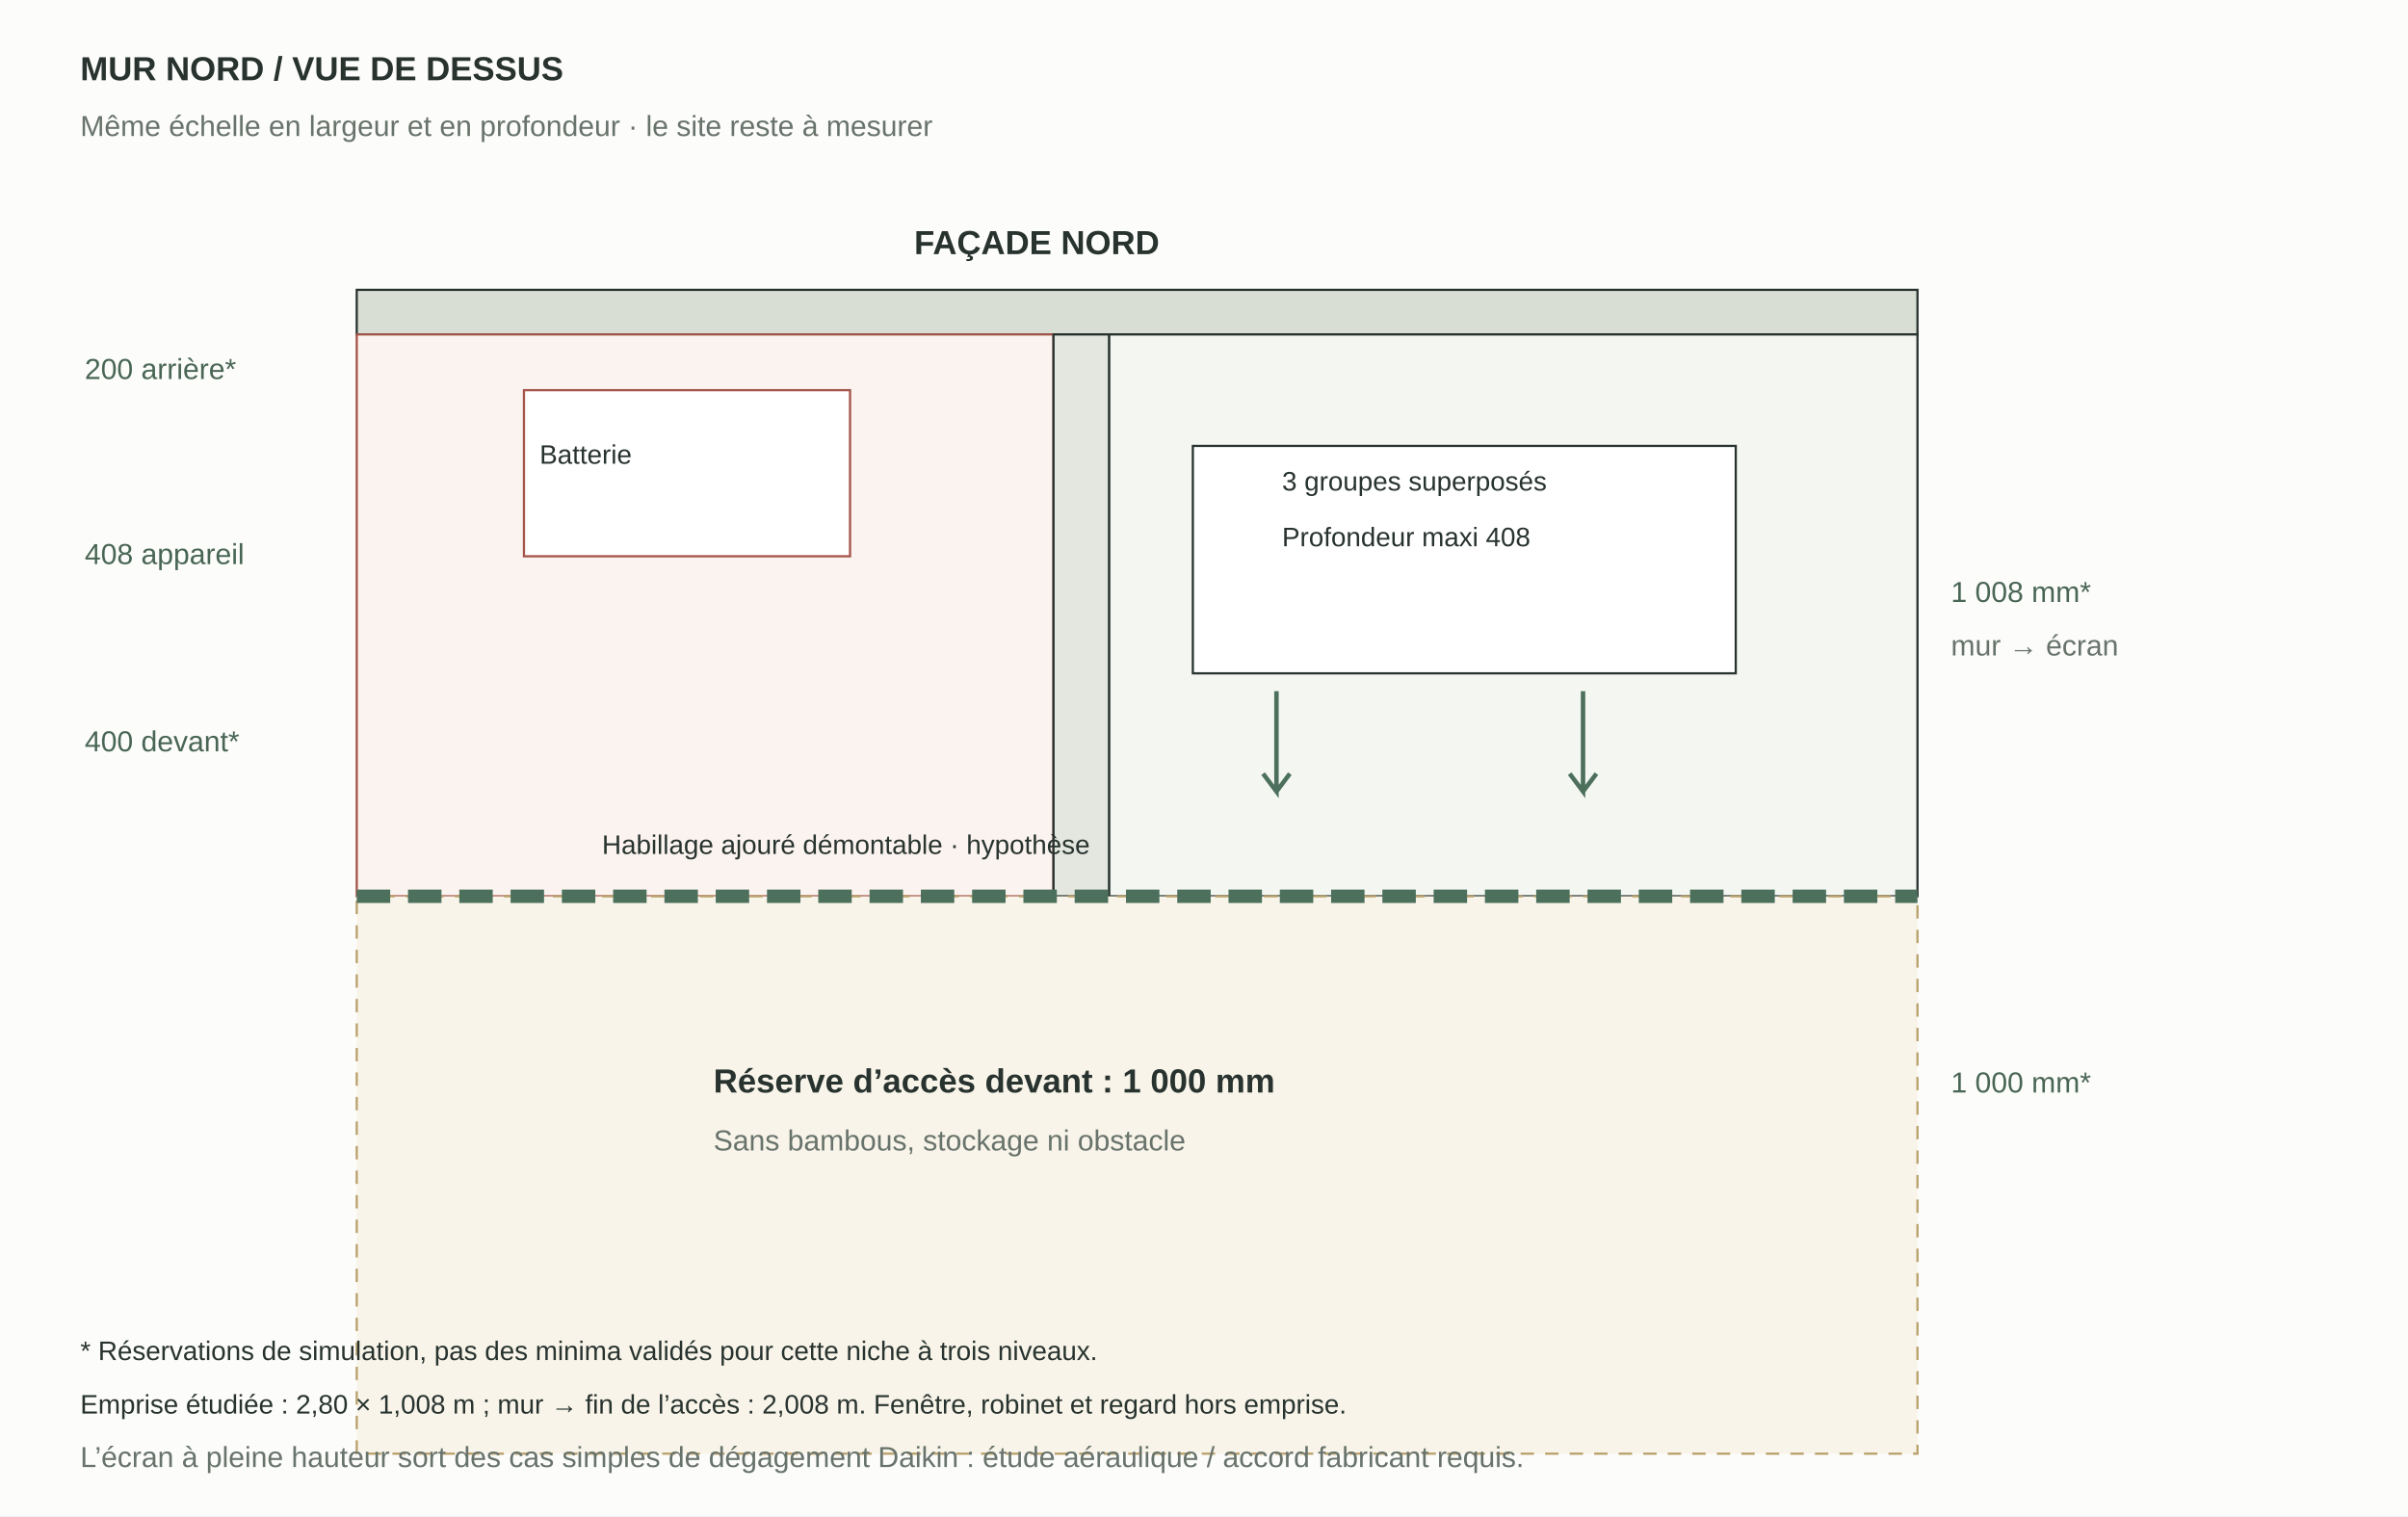
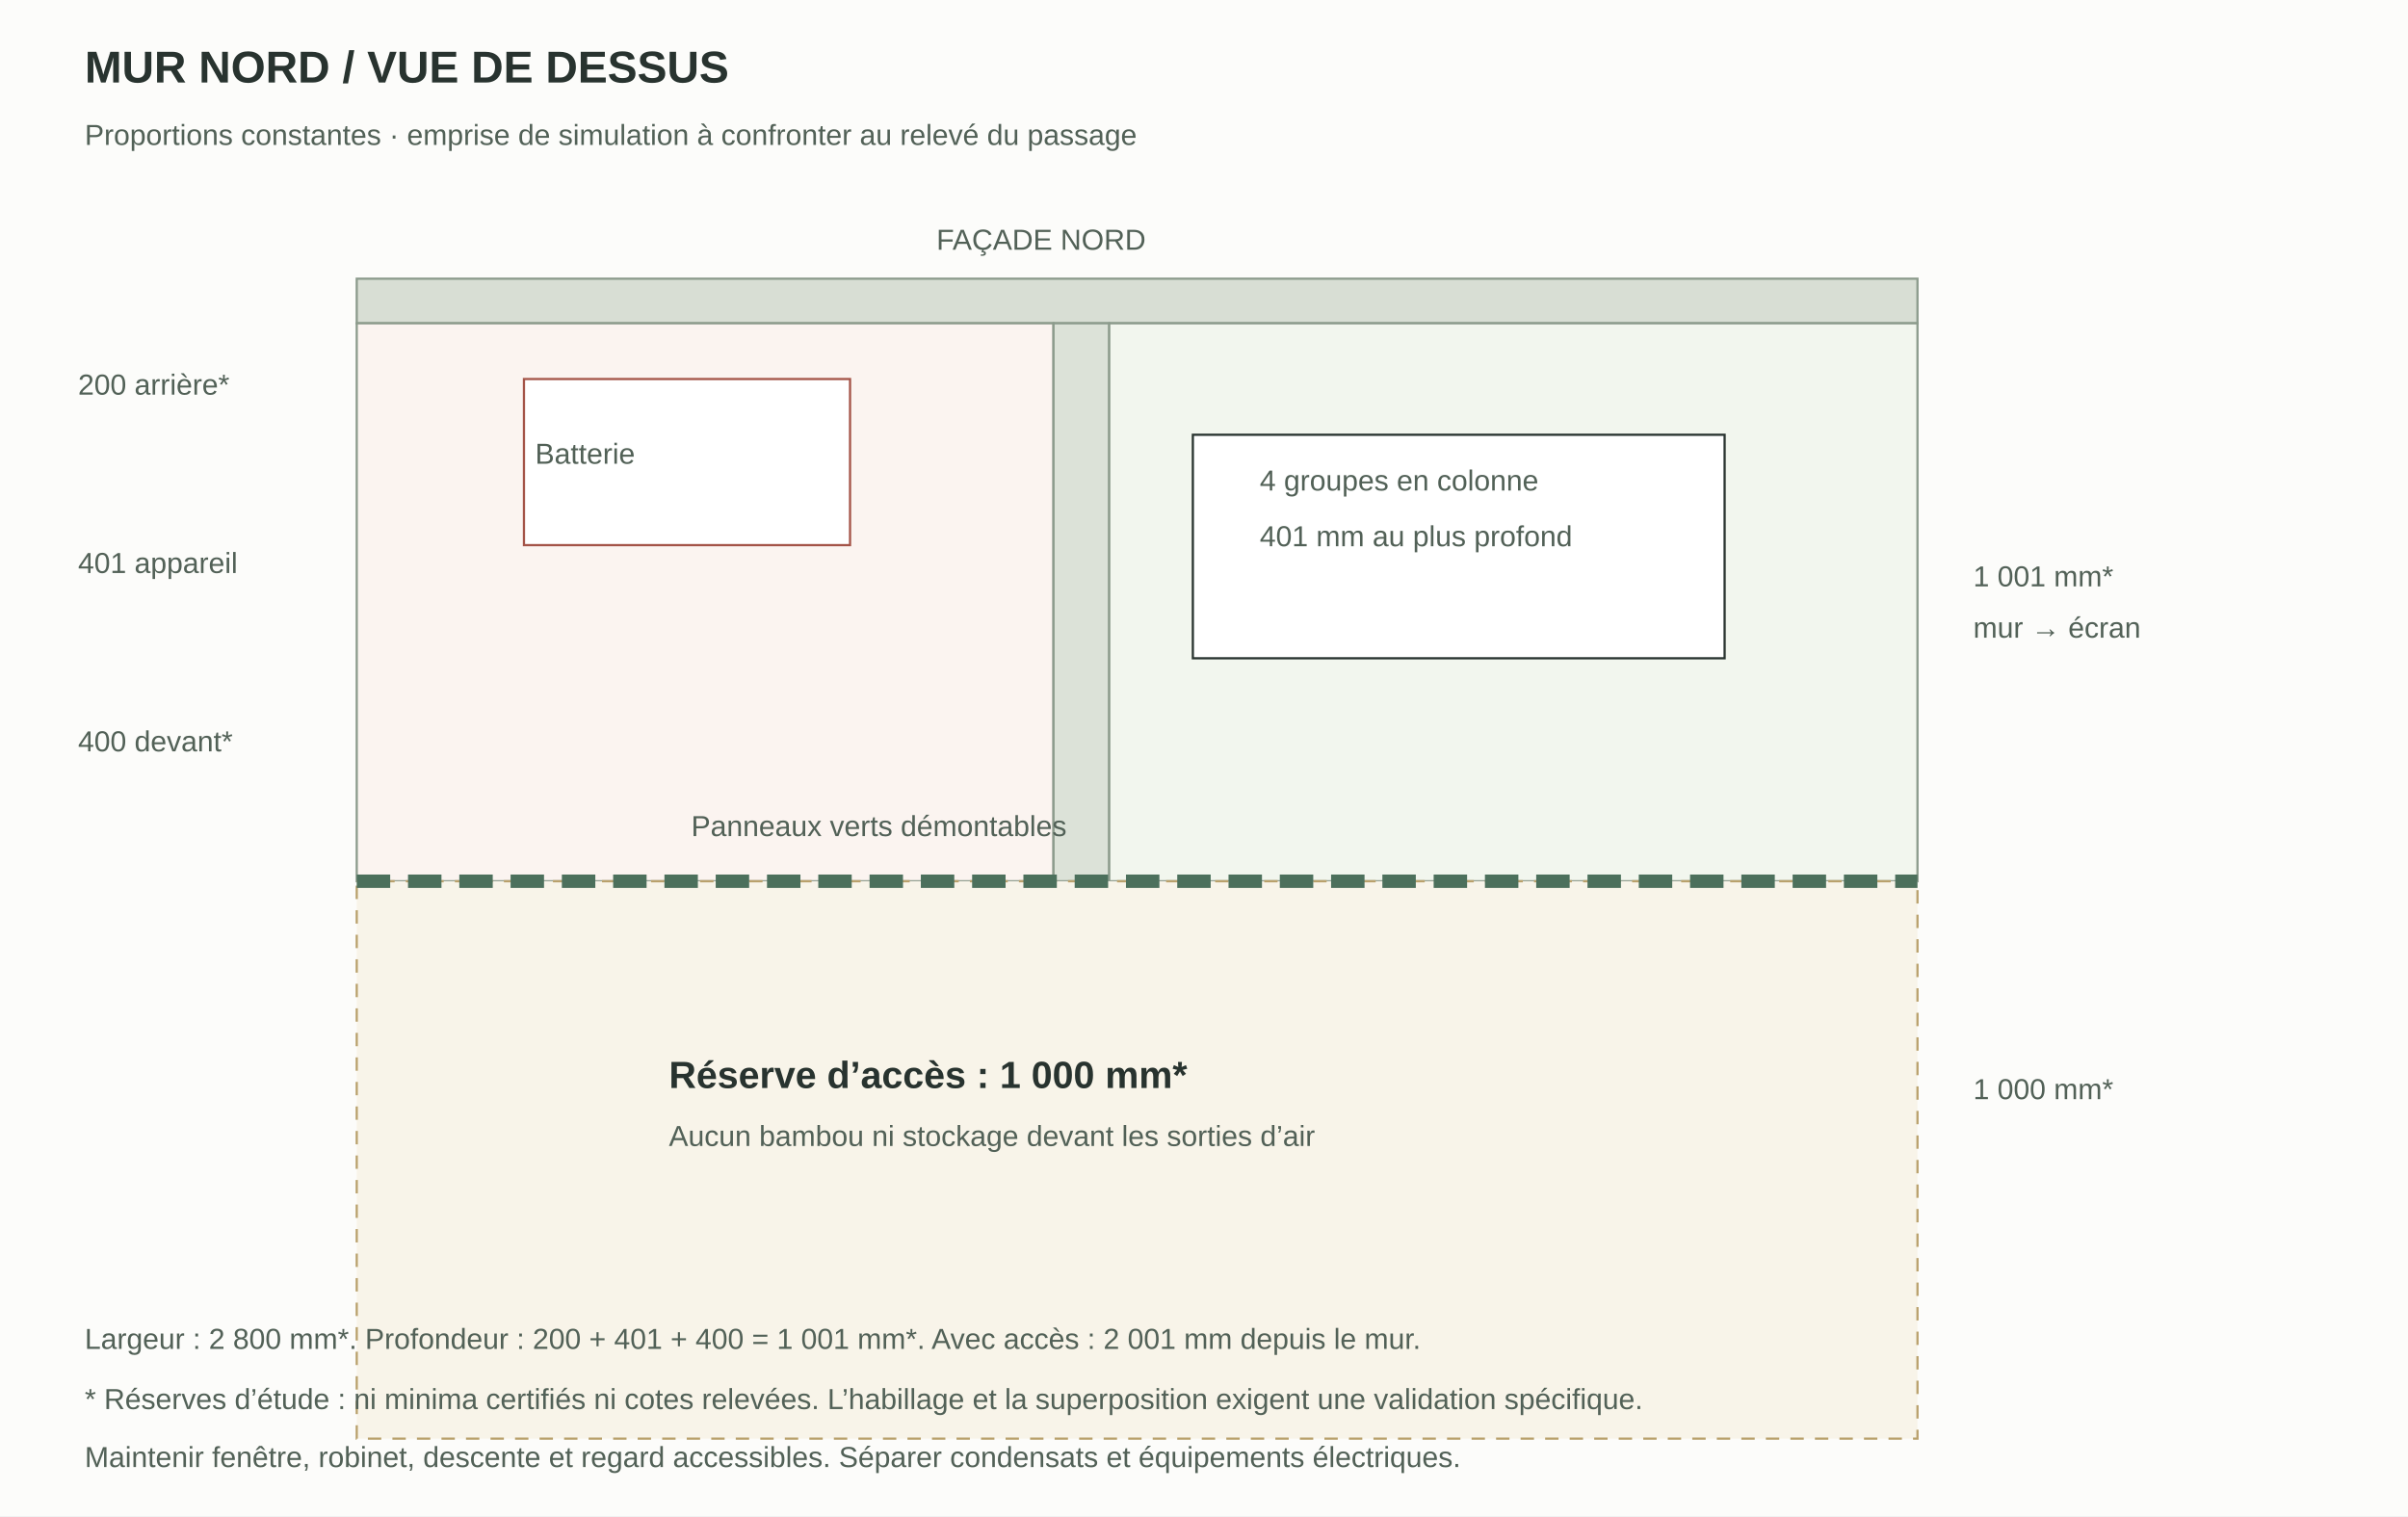
<svg xmlns="http://www.w3.org/2000/svg" viewBox="0 0 1080 680" role="img">
  <rect width="100%" height="100%" fill="#fcfcfa" />
-   <style>text{font-family:Arial,sans-serif;fill:#28332f}.small{font-size:12px}.label{font-size:15px;font-weight:bold}.note{font-size:13px;fill:#68736c}.dim{font-size:13px;fill:#496655}</style>
-   <text x="36" y="36" class="label">MUR NORD / VUE DE DESSUS</text>
-   <text x="36" y="61" class="note">Même échelle en largeur et en profondeur · le site reste à mesurer</text>
-   <rect x="160.0" y="130.0" width="700.0" height="20.0" fill="#d8ded4" stroke="#28332f" />
-   <text x="410" y="114" class="label">FAÇADE NORD</text>
-   <rect x="160.0" y="150.0" width="312.5" height="252.0" fill="#fbf3ef" stroke="#a45448" />
-   <rect x="472.5" y="150.0" width="25.0" height="252.0" fill="#e4e6e0" stroke="#28332f" />
-   <rect x="497.5" y="150.0" width="362.5" height="252.0" fill="#f4f6f1" stroke="#28332f" />
-   <rect x="235.0" y="175.0" width="146.25" height="74.5" fill="#fff" stroke="#a45448" />
-   <rect x="535.0" y="200.0" width="243.5" height="102.0" fill="#fff" stroke="#28332f" />
-   <text x="242" y="208" class="small">Batterie</text>
-   <text x="575" y="220" class="small">3 groupes superposés</text>
-   <text x="575" y="245" class="small">Profondeur maxi 408</text>
-   <rect x="160.0" y="402.0" width="700.0" height="250.0" fill="#f8f4e9" stroke="#b9a16c" stroke-dasharray="6 5" />
-   <path d="M160 402.0h700.0" stroke="#4c705c" stroke-width="6" stroke-dasharray="15 8" />
-   <text x="270" y="383" class="small">Habillage ajouré démontable · hypothèse</text>
-   <text x="320" y="490" class="label">Réserve d’accès devant : 1 000 mm</text>
-   <text x="320" y="516" class="note">Sans bambous, stockage ni obstacle</text>
-   <path d="M572.5 310v45l-6 -8m6 8l6 -8" stroke="#4c705c" fill="none" stroke-width="2" />
-   <path d="M710.0 310v45l-6 -8m6 8l6 -8" stroke="#4c705c" fill="none" stroke-width="2" />
-   <text x="38" y="170" class="dim">200 arrière*</text>
-   <text x="38" y="253" class="dim">408 appareil</text>
-   <text x="38" y="337" class="dim">400 devant*</text>
-   <text x="875" y="270" class="dim">1 008 mm*</text>
-   <text x="875" y="294" class="note">mur → écran</text>
-   <text x="875" y="490" class="dim">1 000 mm*</text>
-   <text x="36" y="610" class="small">* Réservations de simulation, pas des minima validés pour cette niche à trois niveaux.</text>
-   <text x="36" y="634" class="small">Emprise étudiée : 2,80 × 1,008 m ; mur → fin de l’accès : 2,008 m. Fenêtre, robinet et regard hors emprise.</text>
-   <text x="36" y="658" class="note">L’écran à pleine hauteur sort des cas simples de dégagement Daikin : étude aéraulique / accord fabricant requis.</text>
+   <g font-family="Arial,sans-serif">
+     <text x="38" y="37" font-size="20" fill="#28332f" font-weight="bold">MUR NORD / VUE DE DESSUS</text>
+     <text x="38" y="65" font-size="13" fill="#526157" font-weight="normal">Proportions constantes · emprise de simulation à confronter au relevé du passage</text>
+     <rect x="160.0" y="125.0" width="700.0" height="20.0" fill="#d8ded4" stroke="#8c9b8c" />
+     <text x="420" y="112" font-size="13" fill="#526157" font-weight="normal">FAÇADE NORD</text>
+     <rect x="160.0" y="145.0" width="312.5" height="250.25" fill="#fbf4f0" stroke="#8c9b8c" />
+     <rect x="472.5" y="145.0" width="25.0" height="250.25" fill="#dce2d8" stroke="#8c9b8c" />
+     <rect x="497.5" y="145.0" width="362.5" height="250.25" fill="#f2f6ee" stroke="#8c9b8c" />
+     <rect x="235.0" y="170.0" width="146.25" height="74.5" fill="white" stroke="#a45448" />
+     <rect x="535.0" y="195.0" width="238.5" height="100.25" fill="white" stroke="#28332f" />
+     <text x="240" y="208" font-size="13" fill="#526157" font-weight="normal">Batterie</text>
+     <text x="565" y="220" font-size="13" fill="#526157" font-weight="normal">4 groupes en colonne</text>
+     <text x="565" y="245" font-size="13" fill="#526157" font-weight="normal">401 mm au plus profond</text>
+     <rect x="160.0" y="395.25" width="700.0" height="250.0" fill="#f8f4e9" stroke="#b9a16c" stroke-dasharray="6 5" />
+     <path d="M160 395.25h700" stroke="#4c705c" stroke-width="6" stroke-dasharray="15 8" />
+     <text x="310" y="375" font-size="13" fill="#526157" font-weight="normal">Panneaux verts démontables</text>
+     <text x="300" y="488" font-size="17" fill="#28332f" font-weight="bold">Réserve d’accès : 1 000 mm*</text>
+     <text x="300" y="514" font-size="13" fill="#526157" font-weight="normal">Aucun bambou ni stockage devant les sorties d’air</text>
+     <text x="35" y="177" font-size="13" fill="#526157" font-weight="normal">200 arrière*</text>
+     <text x="35" y="257" font-size="13" fill="#526157" font-weight="normal">401 appareil</text>
+     <text x="35" y="337" font-size="13" fill="#526157" font-weight="normal">400 devant*</text>
+     <text x="885" y="263" font-size="13" fill="#526157" font-weight="normal">1 001 mm*</text>
+     <text x="885" y="286" font-size="13" fill="#526157" font-weight="normal">mur → écran</text>
+     <text x="885" y="493" font-size="13" fill="#526157" font-weight="normal">1 000 mm*</text>
+     <text x="38" y="605" font-size="13" fill="#526157" font-weight="normal">Largeur : 2 800 mm*. Profondeur : 200 + 401 + 400 = 1 001 mm*. Avec accès : 2 001 mm depuis le mur.</text>
+     <text x="38" y="632" font-size="13" fill="#526157" font-weight="normal">* Réserves d’étude : ni minima certifiés ni cotes relevées. L’habillage et la superposition exigent une validation spécifique.</text>
+     <text x="38" y="658" font-size="13" fill="#526157" font-weight="normal">Maintenir fenêtre, robinet, descente et regard accessibles. Séparer condensats et équipements électriques.</text>
+   </g>
</svg>
